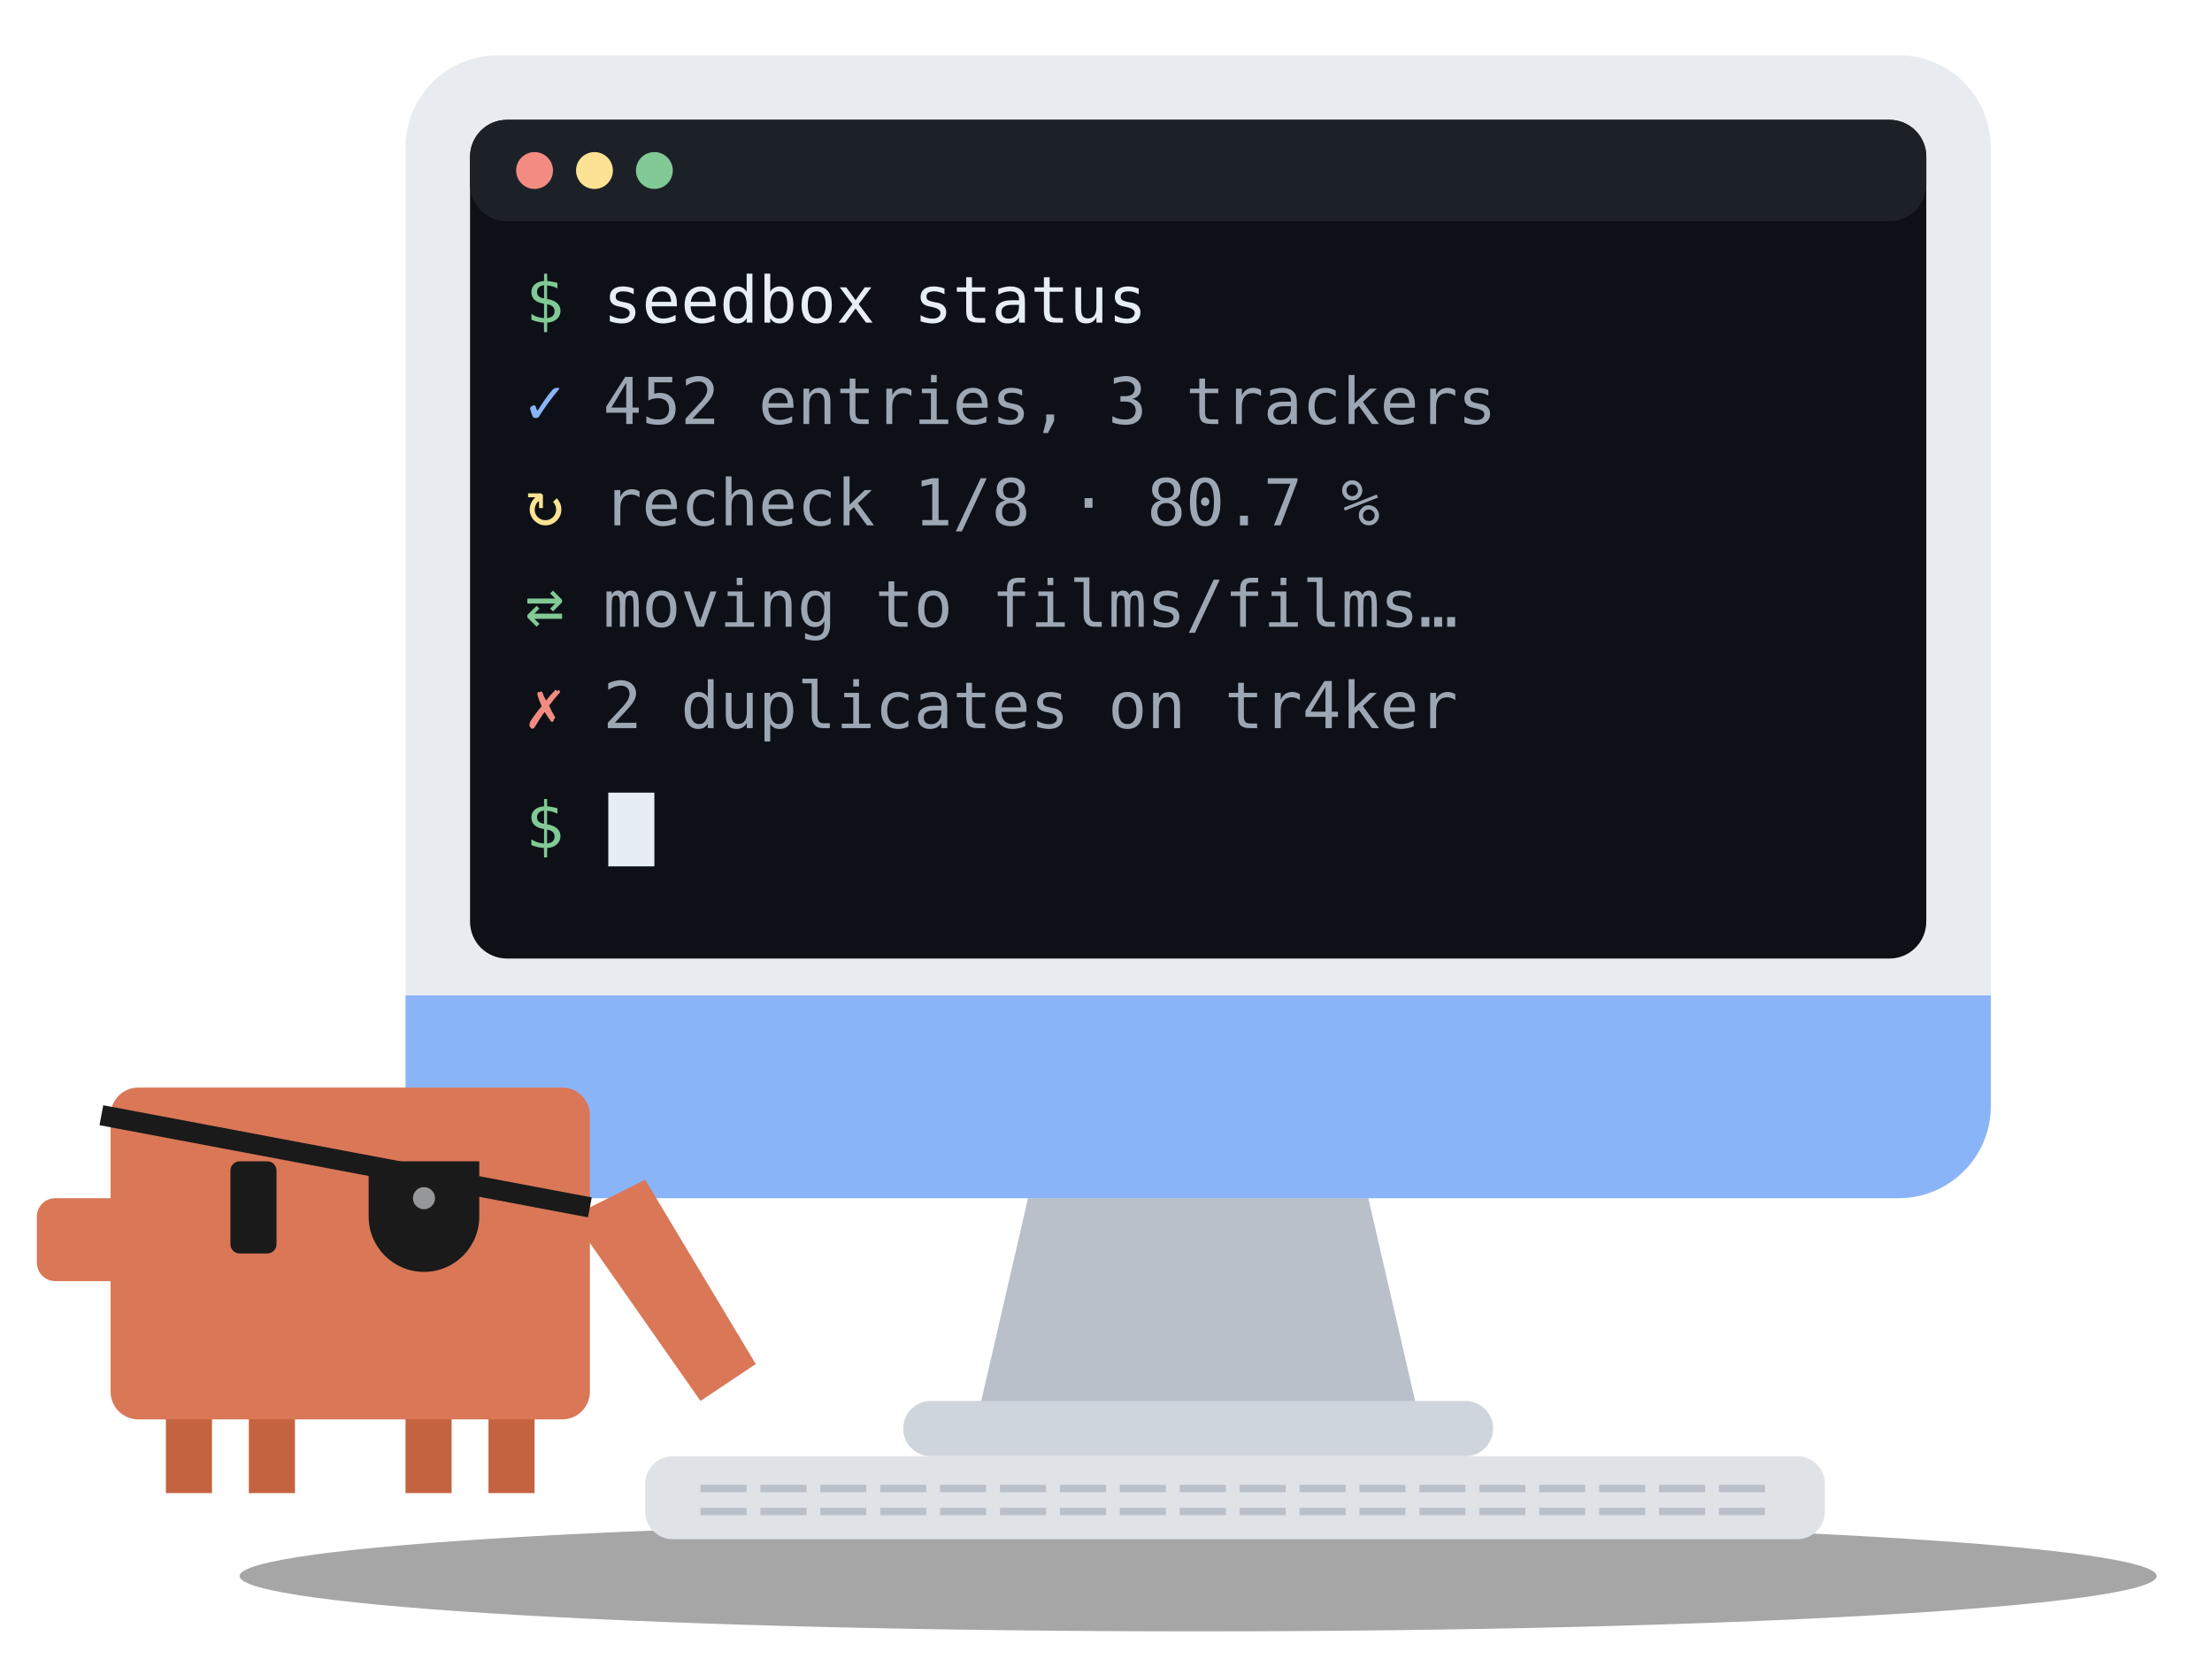
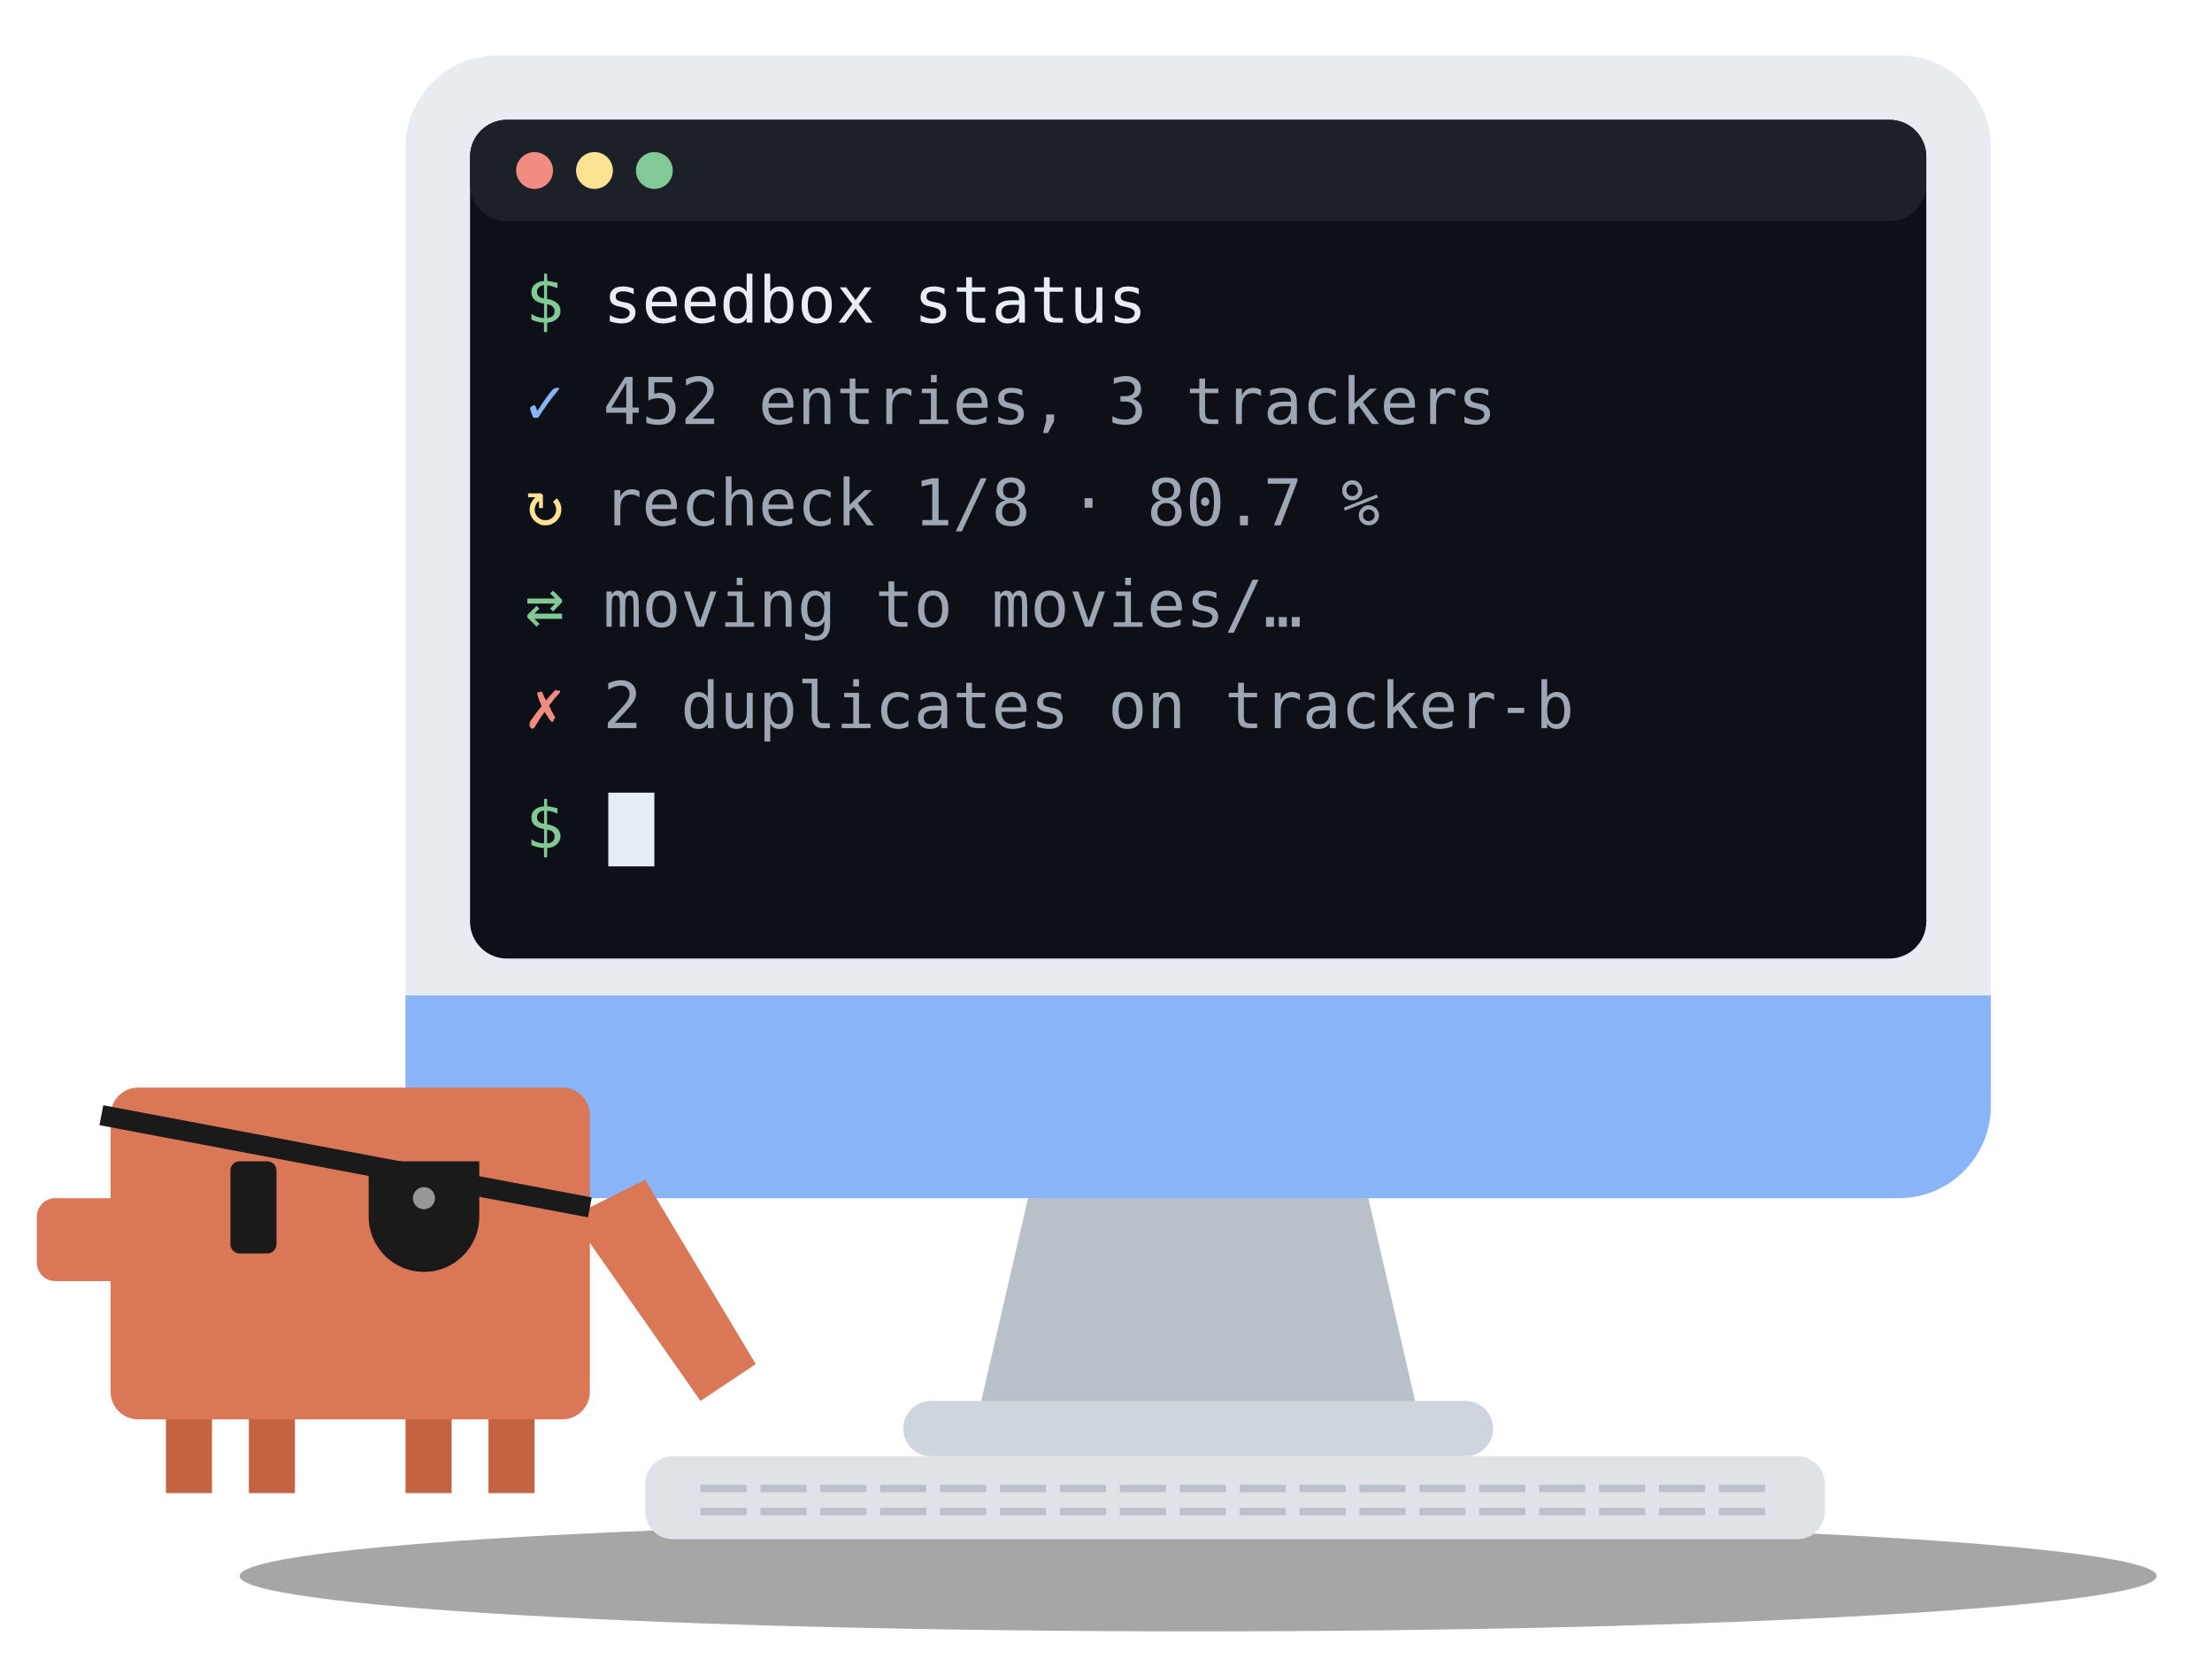
<svg xmlns="http://www.w3.org/2000/svg" class="logo" viewBox="0 0 240 180" role="img" aria-label="Clawd, eye patch on, typing on an iMac showing a terminal">
  <ellipse cx="130" cy="171" rx="104" ry="6" fill="#000" opacity=".35" />
  <path d="M112 128h36l6 26h-48z" fill="#b9c0ca" />
  <rect x="98" y="152" width="64" height="6" rx="3" fill="#cfd5dd" />
  <rect x="44" y="6" width="172" height="124" rx="10" fill="#e8ebef" />
  <path d="M44 108h172v12a10 10 0 0 1-10 10H54a10 10 0 0 1-10-10z" fill="#8ab4f8" />
  <rect x="51" y="13" width="158" height="91" rx="4" fill="#0d1117" />
  <rect x="51" y="13" width="158" height="11" rx="4" fill="#1c2128" />
  <circle cx="58" cy="18.5" r="2" fill="#f28b82" />
  <circle cx="64.5" cy="18.5" r="2" fill="#fde293" />
  <circle cx="71" cy="18.5" r="2" fill="#81c995" />
  <g font-family="Inconsolata, ui-monospace, Menlo, monospace" font-size="7">
    <text x="57" y="35" fill="#81c995">$ <tspan fill="#e6edf3">seedbox status</tspan>
    </text>
    <text x="57" y="46" fill="#8ab4f8">✓ <tspan fill="#9da7b3">452 entries, 3 trackers</tspan>
    </text>
    <text x="57" y="57" fill="#fde293">↻ <tspan fill="#9da7b3">recheck 1/8 · 80.7 %</tspan>
    </text>
-     <text x="57" y="68" fill="#81c995">⇄ <tspan fill="#9da7b3">moving to films/films…</tspan>
+     <text x="57" y="68" fill="#81c995">⇄ <tspan fill="#9da7b3">moving to movies/…</tspan>
    </text>
-     <text x="57" y="79" fill="#f28b82">✗ <tspan fill="#9da7b3">2 duplicates on tr4ker</tspan>
+     <text x="57" y="79" fill="#f28b82">✗ <tspan fill="#9da7b3">2 duplicates on tracker-b</tspan>
    </text>
    <text x="57" y="92" fill="#81c995">$ </text>
  </g>
  <rect x="66" y="86" width="5" height="8" fill="#e6edf3">
    <animate attributeName="opacity" values="1;0;1" dur="1.1s" repeatCount="indefinite" />
  </rect>
  <rect x="70" y="158" width="128" height="9" rx="3" fill="#dfe3e8" />
  <path d="M76 161.5h116M76 164h116" stroke="#b9c0ca" stroke-width=".8" stroke-dasharray="5 1.5" />
  <g>
    <rect x="18" y="150" width="5" height="12" fill="#c4633f" />
    <rect x="27" y="150" width="5" height="12" fill="#c4633f" />
    <rect x="44" y="150" width="5" height="12" fill="#c4633f" />
    <rect x="53" y="150" width="5" height="12" fill="#c4633f" />
    <rect x="12" y="118" width="52" height="36" rx="3" fill="#d97757" />
    <rect x="4" y="130" width="10" height="9" rx="2" fill="#d97757" />
    <path d="M62 132l14 20l6-4l-12-20z" fill="#d97757" />
    <rect x="25" y="126" width="5" height="10" rx="1" fill="#1a1a1a" />
    <path d="M11 121L64 131" stroke="#1a1a1a" stroke-width="2.2" />
    <path d="M40 126h12v6a6 6 0 0 1-12 0z" fill="#1a1a1a" />
    <circle cx="46" cy="130" r="1.2" fill="#e8ebef" opacity=".6" />
  </g>
</svg>
